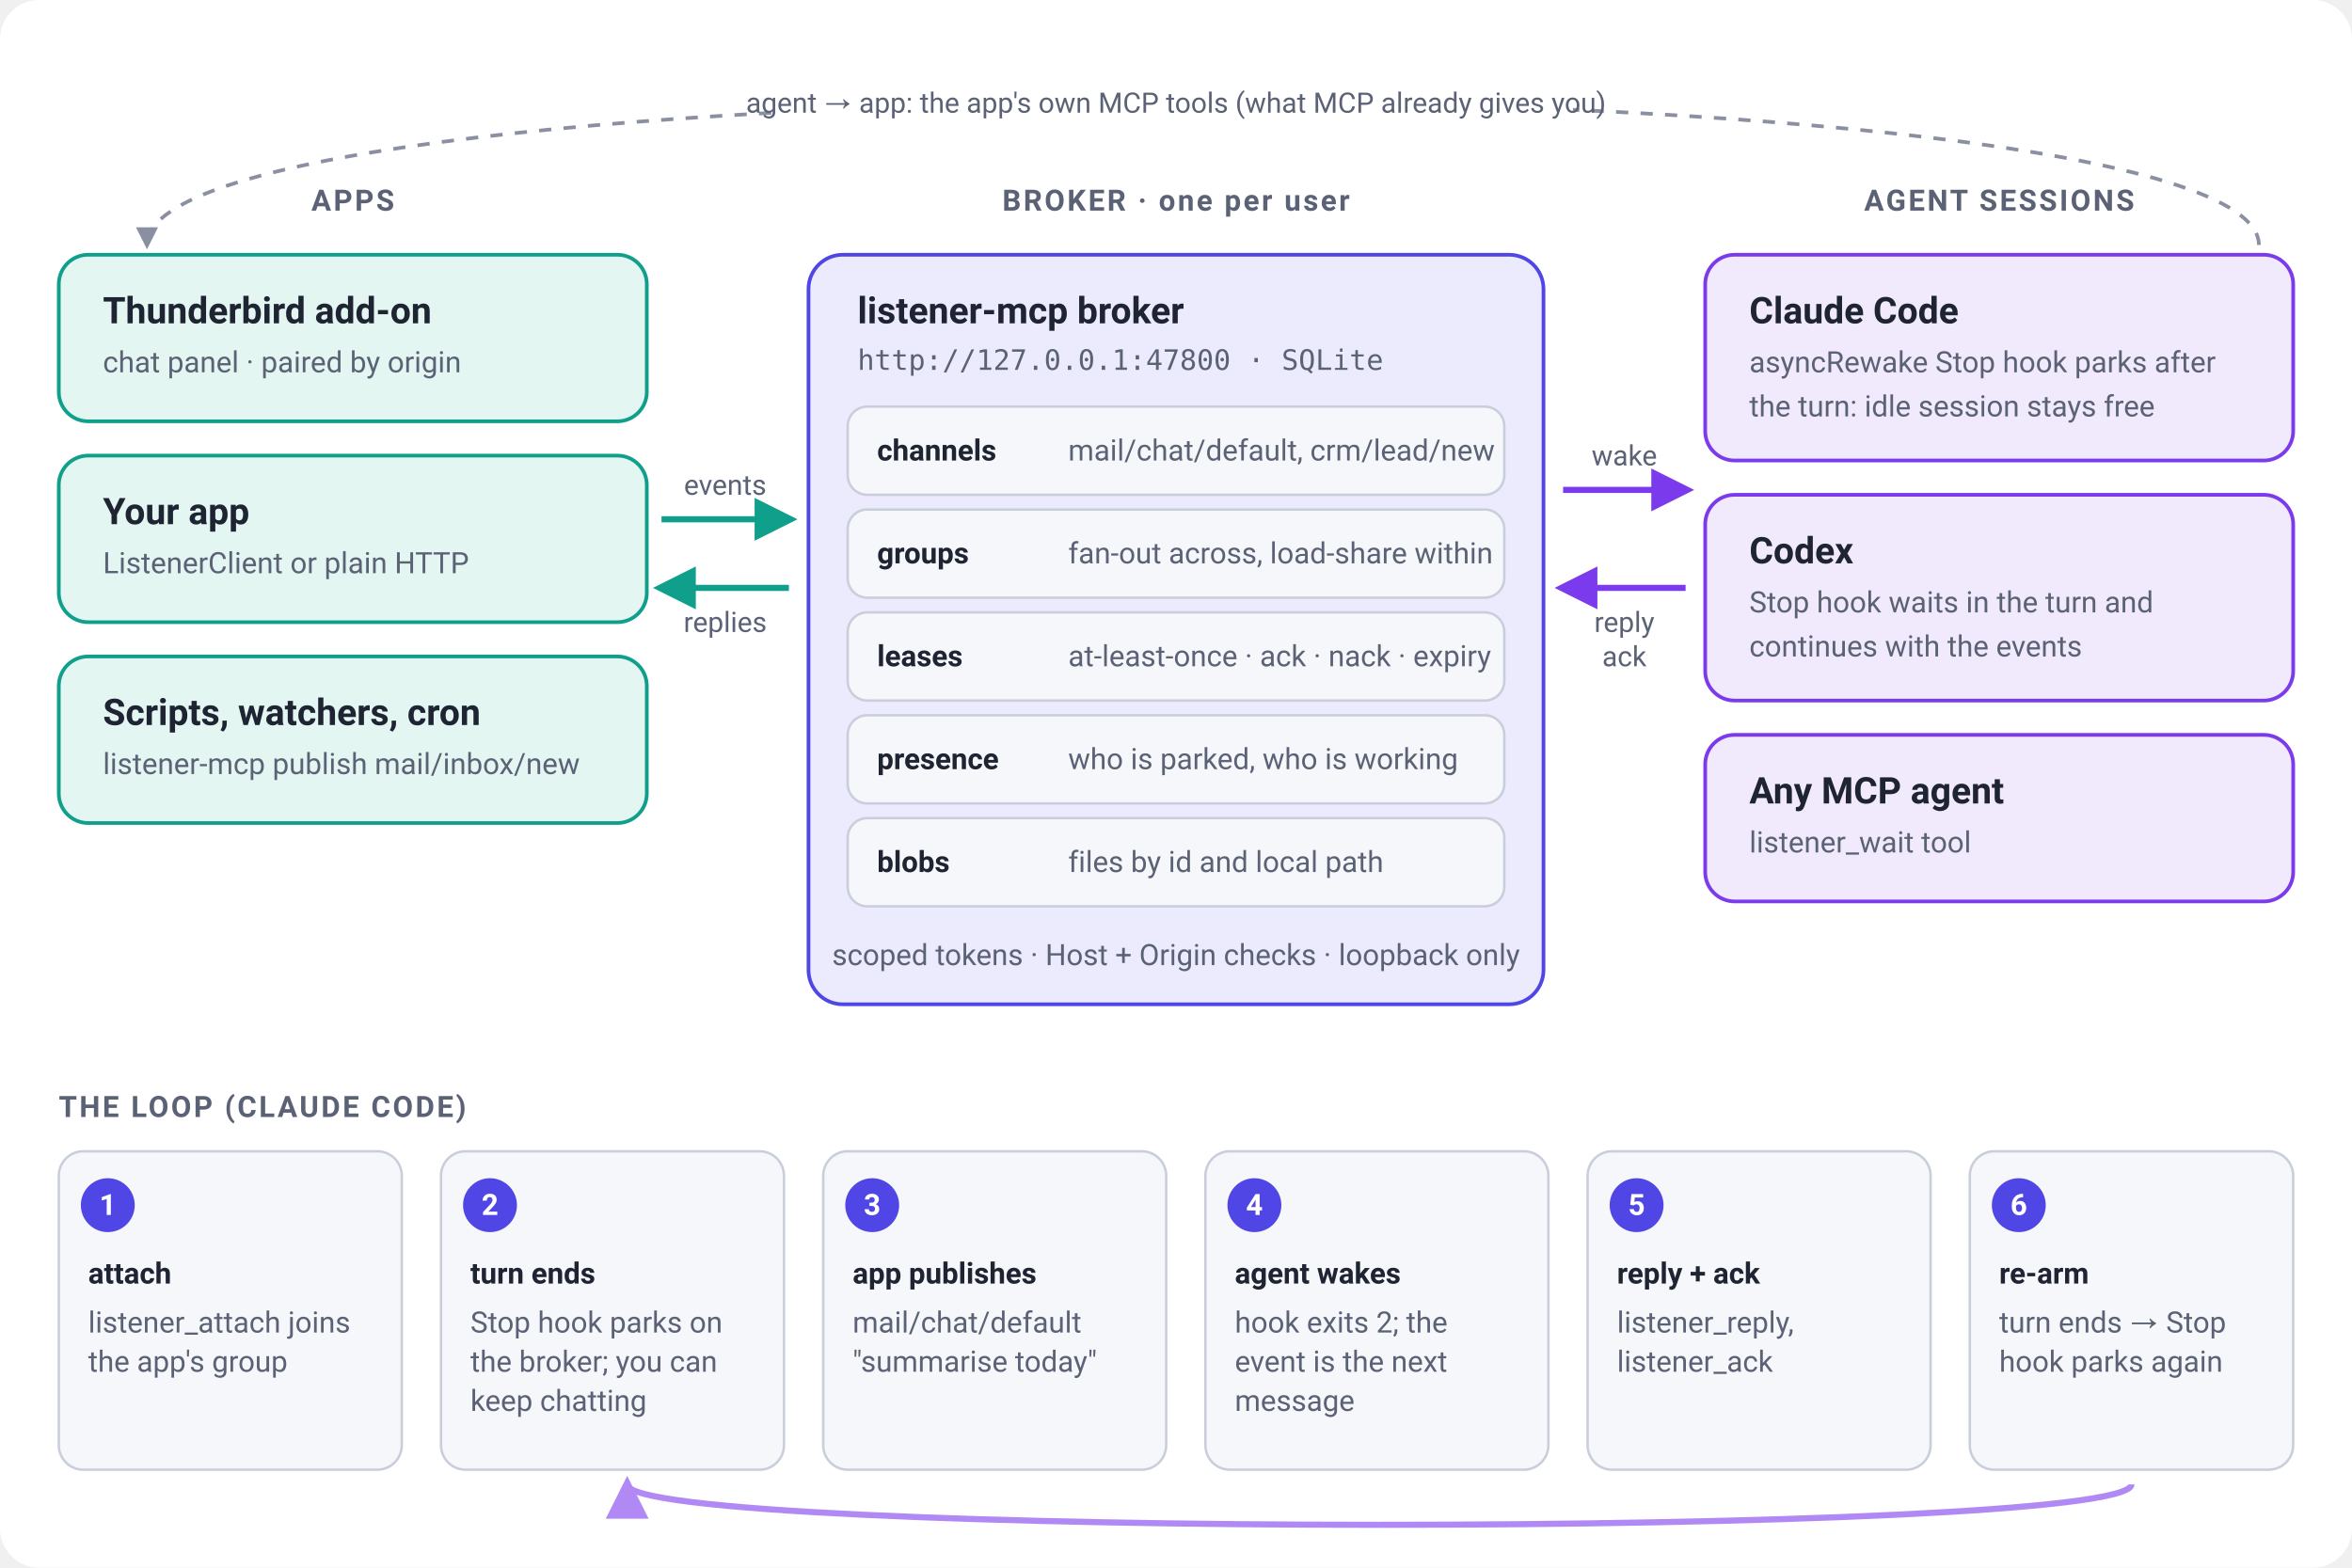
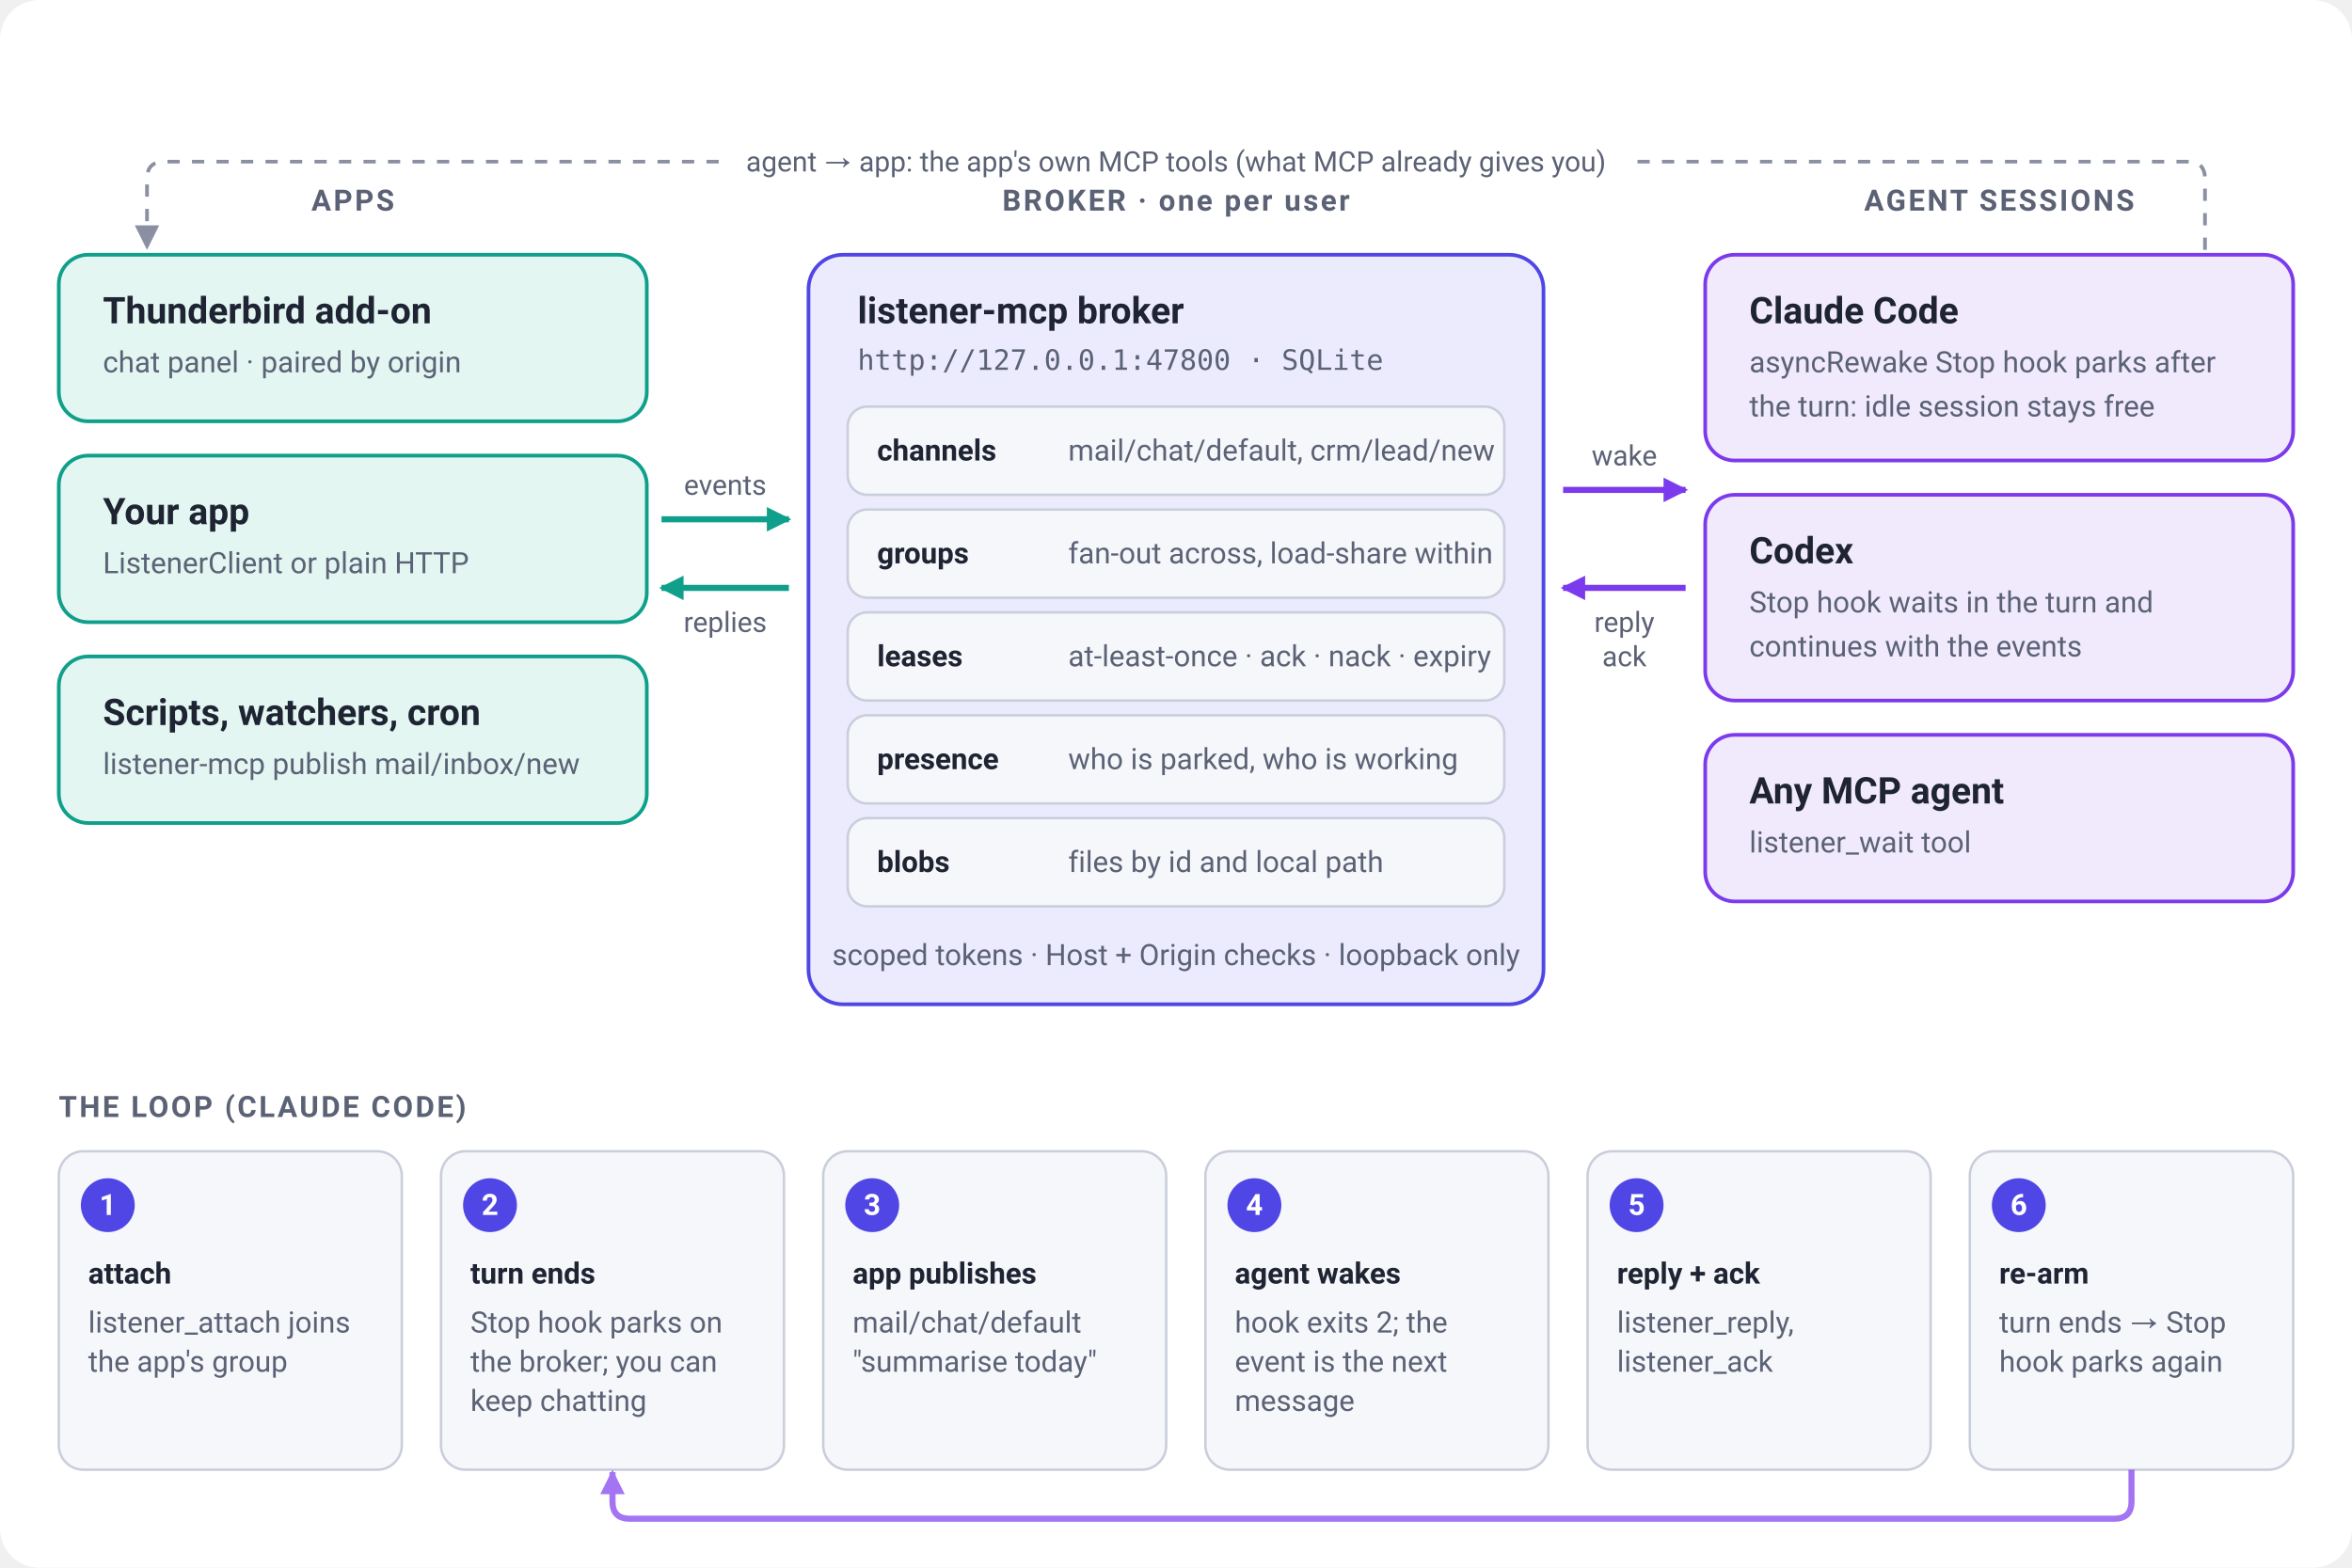
<svg xmlns="http://www.w3.org/2000/svg" viewBox="0 0 960 640" width="960" height="640" role="img" aria-labelledby="t d">
  <style>
    text { font-family: ui-sans-serif, -apple-system, "Segoe UI", Roboto, Helvetica, Arial, sans-serif; }
    .h { font-size: 15px; font-weight: 650; }
    .s, .lbl, .mono { font-size: 12px; }
    .lbl, .mono { font-size: 11.5px; }
    .k { font-size: 12px; font-weight: 650; }
    .col { font-size: 12px; font-weight: 700; letter-spacing: .08em; }
    .mono { font-family: ui-monospace, SFMono-Regular, Menlo, Consolas, monospace; }
    .app, .broker, .agent { stroke-width: 1.5; }
    .flow-app, .flow-agent { stroke-width: 2.5; fill: none; }
    .flow-mcp { stroke-width: 1.5; fill: none; stroke-dasharray: 5 5; }
    .numt { font-size: 12px; font-weight: 700; }
    text { fill: #1f2433; }
    .s, .col, .mono, .lbl { fill: #5b6275; }
    .bg { fill: #ffffff; }
    .app { fill: #e3f6f2; stroke: #0f9f8a; }
    .broker { fill: #eceafd; stroke: #4f46e5; }
    .agent { fill: #f1eafd; stroke: #7c3aed; }
    .row, .step { fill: #f6f7fb; stroke: #c9cedb; }
    .flow-app { stroke: #0f9f8a; }
    .flow-agent { stroke: #7c3aed; }
    .flow-mcp { stroke: #8a90a2; }
    .num { fill: #4f46e5; }
    .numt { fill: #ffffff; }
    .m-app { fill: #0f9f8a; }
    .m-agent { fill: #7c3aed; }
    .m-mcp { fill: #8a90a2; }
    @media (prefers-color-scheme: dark) {
      text { fill: #e6e9f0; }
      .s, .col, .mono, .lbl { fill: #9aa3b5; }
      .bg { fill: #0d1117; }
      .app { fill: #0f2e2b; stroke: #2dd4bf; }
      .broker { fill: #1e1f3d; stroke: #a5b4fc; }
      .agent { fill: #271d3d; stroke: #c4b5fd; }
      .row, .step { fill: #161b22; stroke: #30363d; }
      .flow-app { stroke: #2dd4bf; }
      .flow-agent { stroke: #c4b5fd; }
      .flow-mcp { stroke: #6e7687; }
      .num { fill: #a5b4fc; }
      .numt { fill: #0d1117; }
      .m-app { fill: #2dd4bf; }
      .m-agent { fill: #c4b5fd; }
      .m-mcp { fill: #6e7687; }
    }
  </style>
  <defs>
-     <marker id="a-app" viewBox="0 0 10 10" refX="8" refY="5" markerWidth="7" markerHeight="7" orient="auto-start-reverse">
+     <marker id="a-app" viewBox="0 0 10 10" refX="9" refY="5" markerUnits="userSpaceOnUse" markerWidth="10" markerHeight="10" orient="auto-start-reverse">
      <path d="M0 0 L10 5 L0 10 z" class="m-app" />
    </marker>
-     <marker id="a-agent" viewBox="0 0 10 10" refX="8" refY="5" markerWidth="7" markerHeight="7" orient="auto-start-reverse">
+     <marker id="a-agent" viewBox="0 0 10 10" refX="9" refY="5" markerUnits="userSpaceOnUse" markerWidth="10" markerHeight="10" orient="auto-start-reverse">
      <path d="M0 0 L10 5 L0 10 z" class="m-agent" />
    </marker>
-     <marker id="a-mcp" viewBox="0 0 10 10" refX="8" refY="5" markerWidth="6" markerHeight="6" orient="auto-start-reverse">
+     <marker id="a-mcp" viewBox="0 0 10 10" refX="9" refY="5" markerUnits="userSpaceOnUse" markerWidth="10" markerHeight="10" orient="auto-start-reverse">
      <path d="M0 0 L10 5 L0 10 z" class="m-mcp" />
    </marker>
  </defs>
  <rect class="bg" width="960" height="640" rx="16" />
-   <path class="flow-mcp" d="M922 100 C 922 22, 60 22, 60 100" marker-end="url(#a-mcp)" />
-   <rect class="bg" x="318" y="30" width="324" height="24" />
-   <text class="lbl" x="480" y="46" text-anchor="middle">agent → app: the app's own MCP tools (what MCP already gives you)</text>
+   <path class="flow-mcp" d="M900 102 L900 73 Q900 66 893 66 L67 66 Q60 66 60 73 L60 101" marker-end="url(#a-mcp)" />
+   <rect class="bg" x="296" y="55" width="368" height="22" />
+   <text class="lbl" x="480" y="70" text-anchor="middle">agent → app: the app's own MCP tools (what MCP already gives you)</text>
  <text class="col" x="144" y="86" text-anchor="middle">APPS</text>
  <text class="col" x="480" y="86" text-anchor="middle">BROKER · one per user</text>
  <text class="col" x="816" y="86" text-anchor="middle">AGENT SESSIONS</text>
  <g>
    <rect class="app" x="24" y="104" width="240" height="68" rx="12" />
    <text class="h" x="42" y="132">Thunderbird add-on</text>
    <text class="s" x="42" y="152">chat panel · paired by origin</text>
    <rect class="app" x="24" y="186" width="240" height="68" rx="12" />
    <text class="h" x="42" y="214">Your app</text>
    <text class="s" x="42" y="234">ListenerClient or plain HTTP</text>
    <rect class="app" x="24" y="268" width="240" height="68" rx="12" />
    <text class="h" x="42" y="296">Scripts, watchers, cron</text>
    <text class="s" x="42" y="316">listener-mcp publish mail/inbox/new</text>
  </g>
  <g>
    <rect class="broker" x="330" y="104" width="300" height="306" rx="14" />
    <text class="h" x="350" y="132">listener-mcp broker</text>
    <text class="mono" x="350" y="151">http://127.0.0.1:47800 · SQLite</text>
    <rect class="row" x="346" y="166" width="268" height="36" rx="8" />
    <text class="k" x="358" y="188">channels</text>
    <text class="s" x="436" y="188">mail/chat/default, crm/lead/new</text>
    <rect class="row" x="346" y="208" width="268" height="36" rx="8" />
    <text class="k" x="358" y="230">groups</text>
    <text class="s" x="436" y="230">fan-out across, load-share within</text>
    <rect class="row" x="346" y="250" width="268" height="36" rx="8" />
    <text class="k" x="358" y="272">leases</text>
    <text class="s" x="436" y="272">at-least-once · ack · nack · expiry</text>
    <rect class="row" x="346" y="292" width="268" height="36" rx="8" />
    <text class="k" x="358" y="314">presence</text>
    <text class="s" x="436" y="314">who is parked, who is working</text>
    <rect class="row" x="346" y="334" width="268" height="36" rx="8" />
    <text class="k" x="358" y="356">blobs</text>
    <text class="s" x="436" y="356">files by id and local path</text>
    <text class="s" x="480" y="394" text-anchor="middle">scoped tokens · Host + Origin checks · loopback only</text>
  </g>
  <g>
    <rect class="agent" x="696" y="104" width="240" height="84" rx="12" />
    <text class="h" x="714" y="132">Claude Code</text>
    <text class="s" x="714" y="152">asyncRewake Stop hook parks after</text>
    <text class="s" x="714" y="170">the turn: idle session stays free</text>
    <rect class="agent" x="696" y="202" width="240" height="84" rx="12" />
    <text class="h" x="714" y="230">Codex</text>
    <text class="s" x="714" y="250">Stop hook waits in the turn and</text>
    <text class="s" x="714" y="268">continues with the events</text>
    <rect class="agent" x="696" y="300" width="240" height="68" rx="12" />
    <text class="h" x="714" y="328">Any MCP agent</text>
    <text class="s" x="714" y="348">listener_wait tool</text>
  </g>
  <path class="flow-app" d="M270 212 H 322" marker-end="url(#a-app)" />
  <path class="flow-app" d="M322 240 H 270" marker-end="url(#a-app)" />
  <text class="lbl" x="296" y="202" text-anchor="middle">events</text>
  <text class="lbl" x="296" y="258" text-anchor="middle">replies</text>
  <path class="flow-agent" d="M638 200 H 688" marker-end="url(#a-agent)" />
  <path class="flow-agent" d="M688 240 H 638" marker-end="url(#a-agent)" />
  <text class="lbl" x="663" y="190" text-anchor="middle">wake</text>
  <text class="lbl" x="663" y="258" text-anchor="middle">reply</text>
  <text class="lbl" x="663" y="272" text-anchor="middle">ack</text>
  <text class="col" x="24" y="456">THE LOOP (CLAUDE CODE)</text>
  <g>
    <rect class="step" x="24" y="470" width="140" height="130" rx="10" />
    <circle class="num" cx="44" cy="492" r="11" />
    <text class="numt" x="44" y="496" text-anchor="middle">1</text>
    <text class="k" x="36" y="524">attach</text>
    <text class="s" x="36" y="544">listener_attach joins</text>
    <text class="s" x="36" y="560">the app's group</text>
    <rect class="step" x="180" y="470" width="140" height="130" rx="10" />
    <circle class="num" cx="200" cy="492" r="11" />
    <text class="numt" x="200" y="496" text-anchor="middle">2</text>
    <text class="k" x="192" y="524">turn ends</text>
    <text class="s" x="192" y="544">Stop hook parks on</text>
    <text class="s" x="192" y="560">the broker; you can</text>
    <text class="s" x="192" y="576">keep chatting</text>
    <rect class="step" x="336" y="470" width="140" height="130" rx="10" />
    <circle class="num" cx="356" cy="492" r="11" />
    <text class="numt" x="356" y="496" text-anchor="middle">3</text>
    <text class="k" x="348" y="524">app publishes</text>
    <text class="s" x="348" y="544">mail/chat/default</text>
    <text class="s" x="348" y="560">"summarise today"</text>
    <rect class="step" x="492" y="470" width="140" height="130" rx="10" />
    <circle class="num" cx="512" cy="492" r="11" />
    <text class="numt" x="512" y="496" text-anchor="middle">4</text>
    <text class="k" x="504" y="524">agent wakes</text>
    <text class="s" x="504" y="544">hook exits 2; the</text>
    <text class="s" x="504" y="560">event is the next</text>
    <text class="s" x="504" y="576">message</text>
    <rect class="step" x="648" y="470" width="140" height="130" rx="10" />
    <circle class="num" cx="668" cy="492" r="11" />
    <text class="numt" x="668" y="496" text-anchor="middle">5</text>
    <text class="k" x="660" y="524">reply + ack</text>
    <text class="s" x="660" y="544">listener_reply,</text>
    <text class="s" x="660" y="560">listener_ack</text>
    <rect class="step" x="804" y="470" width="132" height="130" rx="10" />
    <circle class="num" cx="824" cy="492" r="11" />
    <text class="numt" x="824" y="496" text-anchor="middle">6</text>
    <text class="k" x="816" y="524">re-arm</text>
    <text class="s" x="816" y="544">turn ends → Stop</text>
    <text class="s" x="816" y="560">hook parks again</text>
  </g>
-   <path class="flow-agent" d="M870 606 C 870 628, 256 628, 256 606" marker-end="url(#a-agent)" opacity="0.6" />
+   <path class="flow-agent" d="M870 600 L870 613 Q870 620 863 620 L257 620 Q250 620 250 613 L250 601" marker-end="url(#a-agent)" opacity="0.7" />
</svg>
